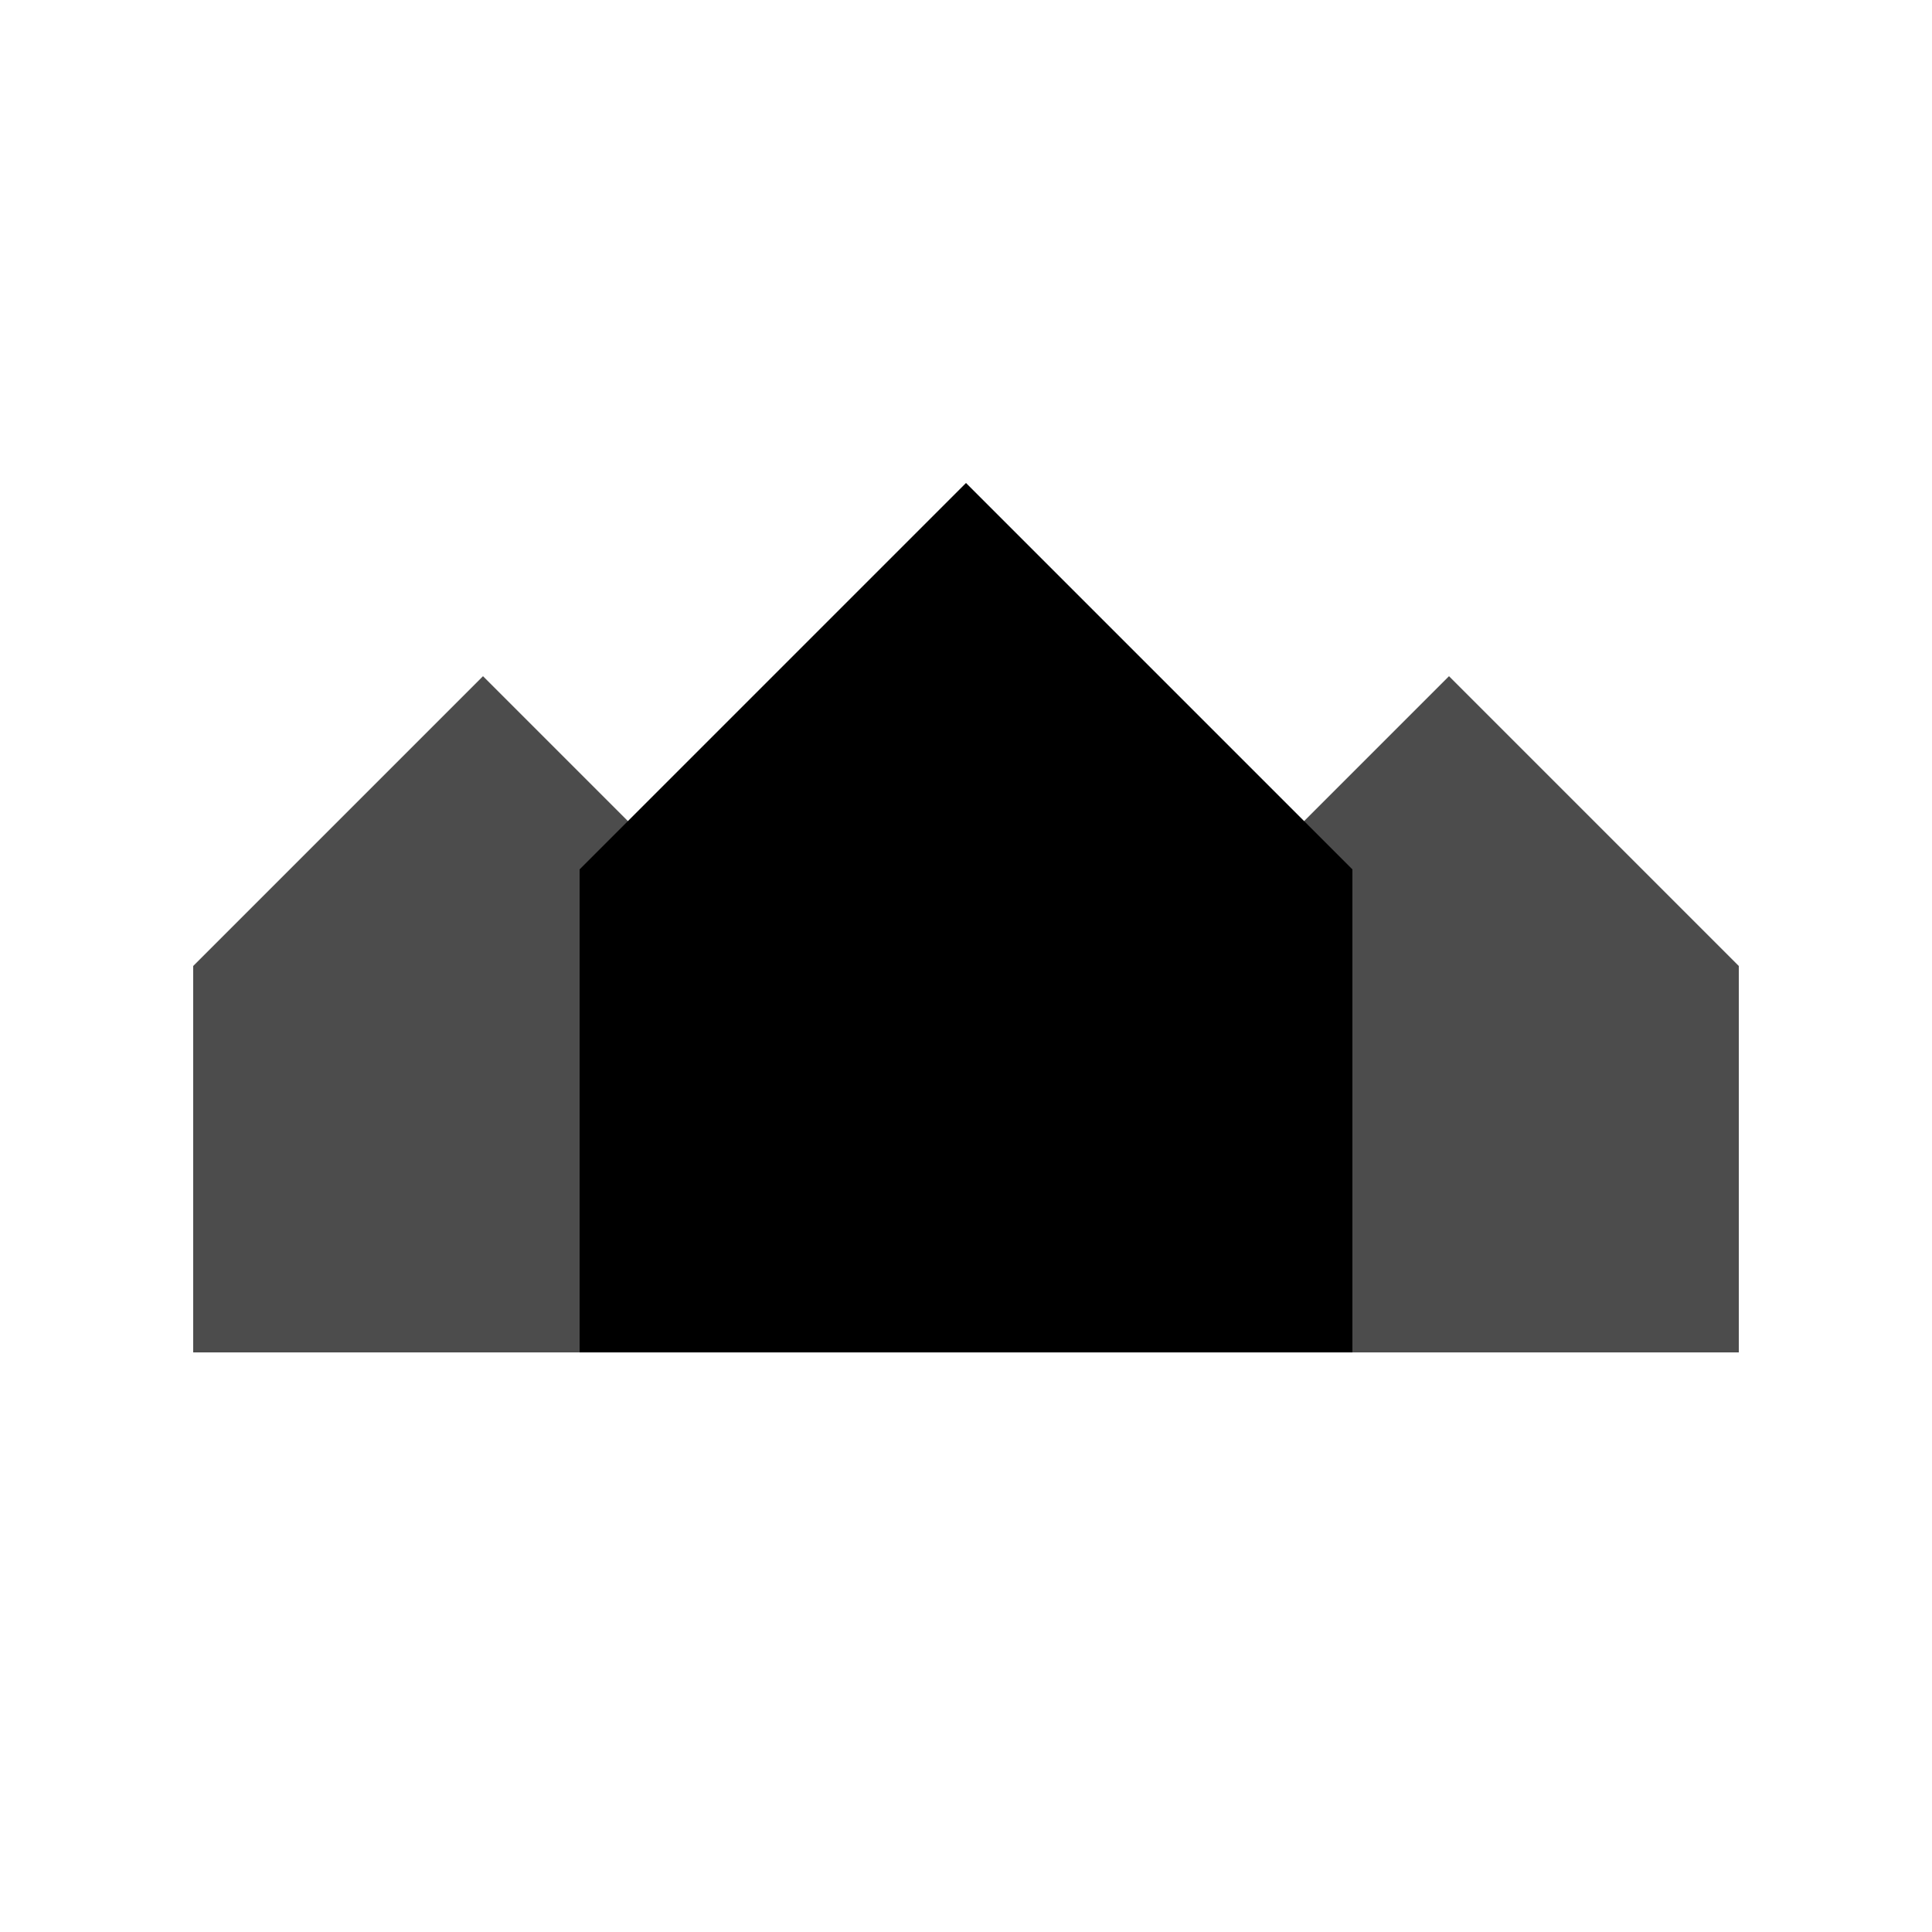
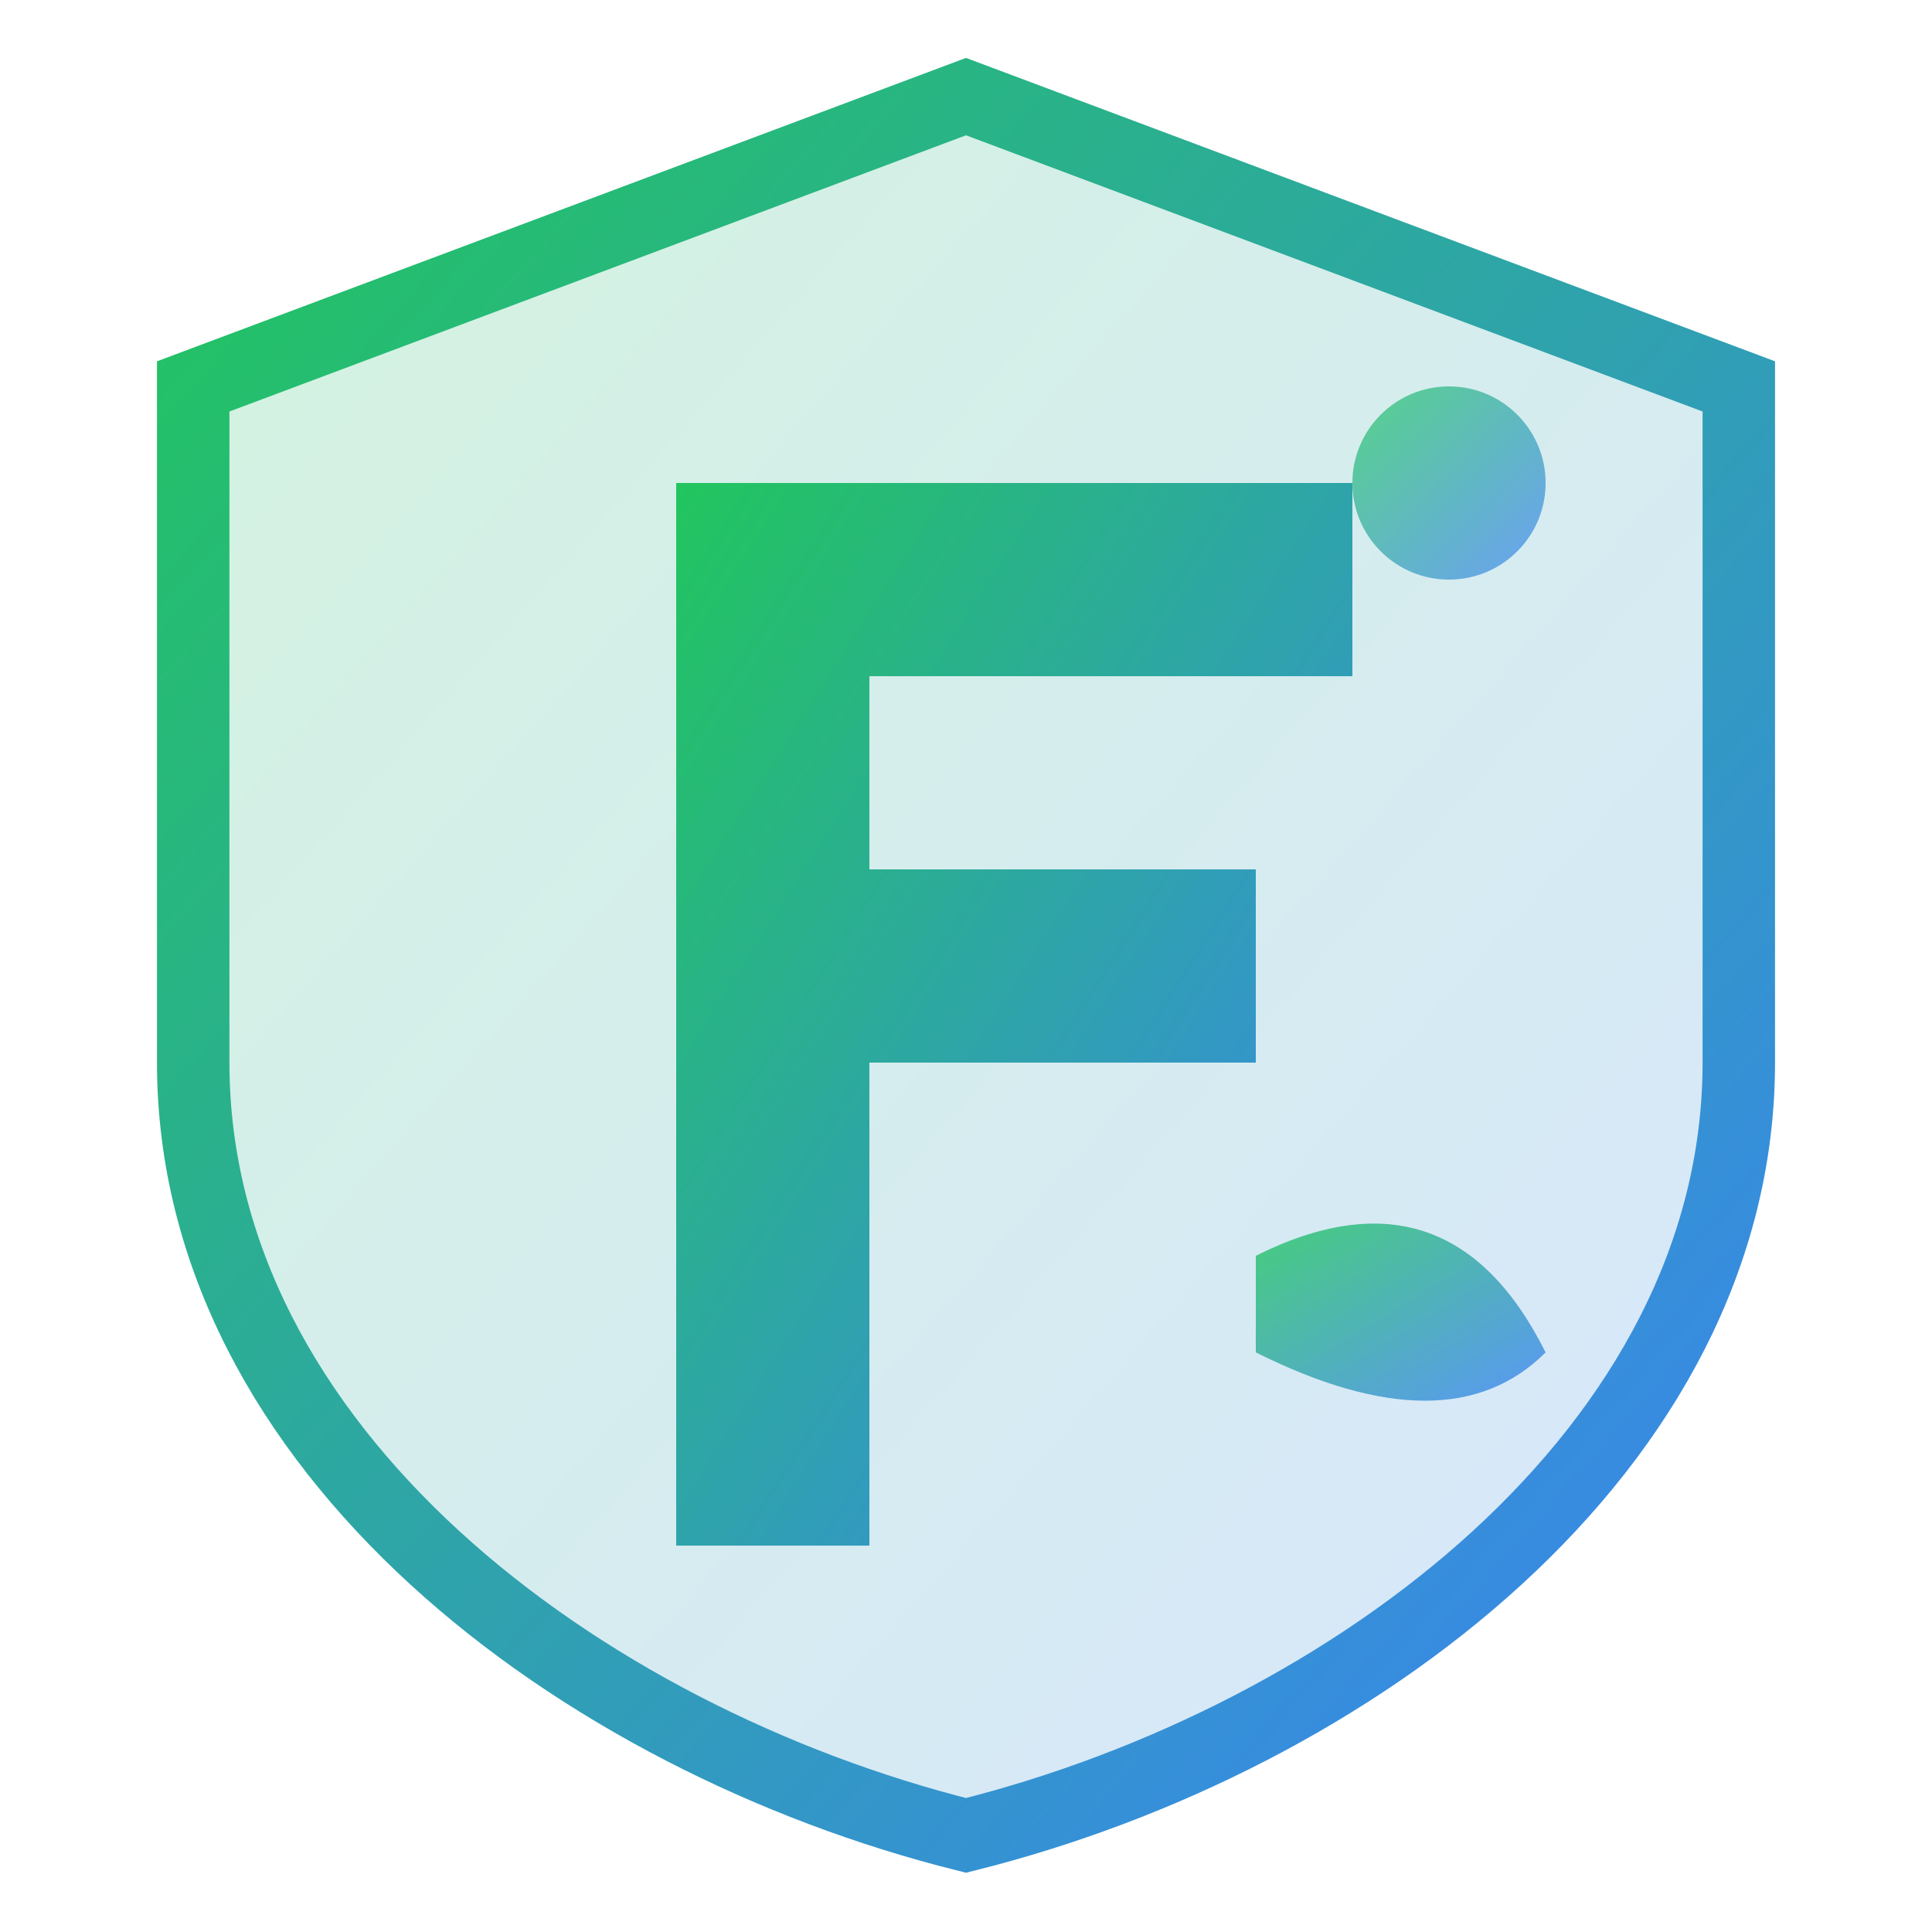
<svg xmlns="http://www.w3.org/2000/svg" viewBox="0 0 40 40" width="40" height="40">
-   <g fill="currentColor">
-     <path d="M4 20 L10 14 L16 20 L16 28 L4 28 Z" opacity="0.7" />
-     <path d="M12 18 L20 10 L28 18 L28 28 L12 28 Z" />
-     <path d="M24 20 L30 14 L36 20 L36 28 L24 28 Z" opacity="0.7" />
+   <defs>
+     <linearGradient id="fGradientDark" x1="0%" y1="0%" x2="100%" y2="100%">
+       <stop offset="0%" style="stop-color:#22C55E" />
+       <stop offset="100%" style="stop-color:#3B82F6" />
+     </linearGradient>
+   </defs>
+   <path d="M20 2 L36 8 L36 22 C36 30 28 36 20 38 C12 36 4 30 4 22 L4 8 Z" fill="url(#fGradientDark)" opacity="0.2" />
+   <path d="M20 2 L36 8 L36 22 C36 30 28 36 20 38 C12 36 4 30 4 22 L4 8 Z" fill="none" stroke="url(#fGradientDark)" stroke-width="1.5" />
+   <g fill="url(#fGradientDark)">
+     <path d="M14 10 L14 32 L18 32 L18 22 L26 22 L26 18 L18 18 L18 14 L28 14 L28 10 Z" />
+     <circle cx="30" cy="10" r="2" opacity="0.7" />
+     <path d="M26 26 Q30 24 32 28 Q30 30 26 28 Z" opacity="0.8" />
  </g>
</svg>
